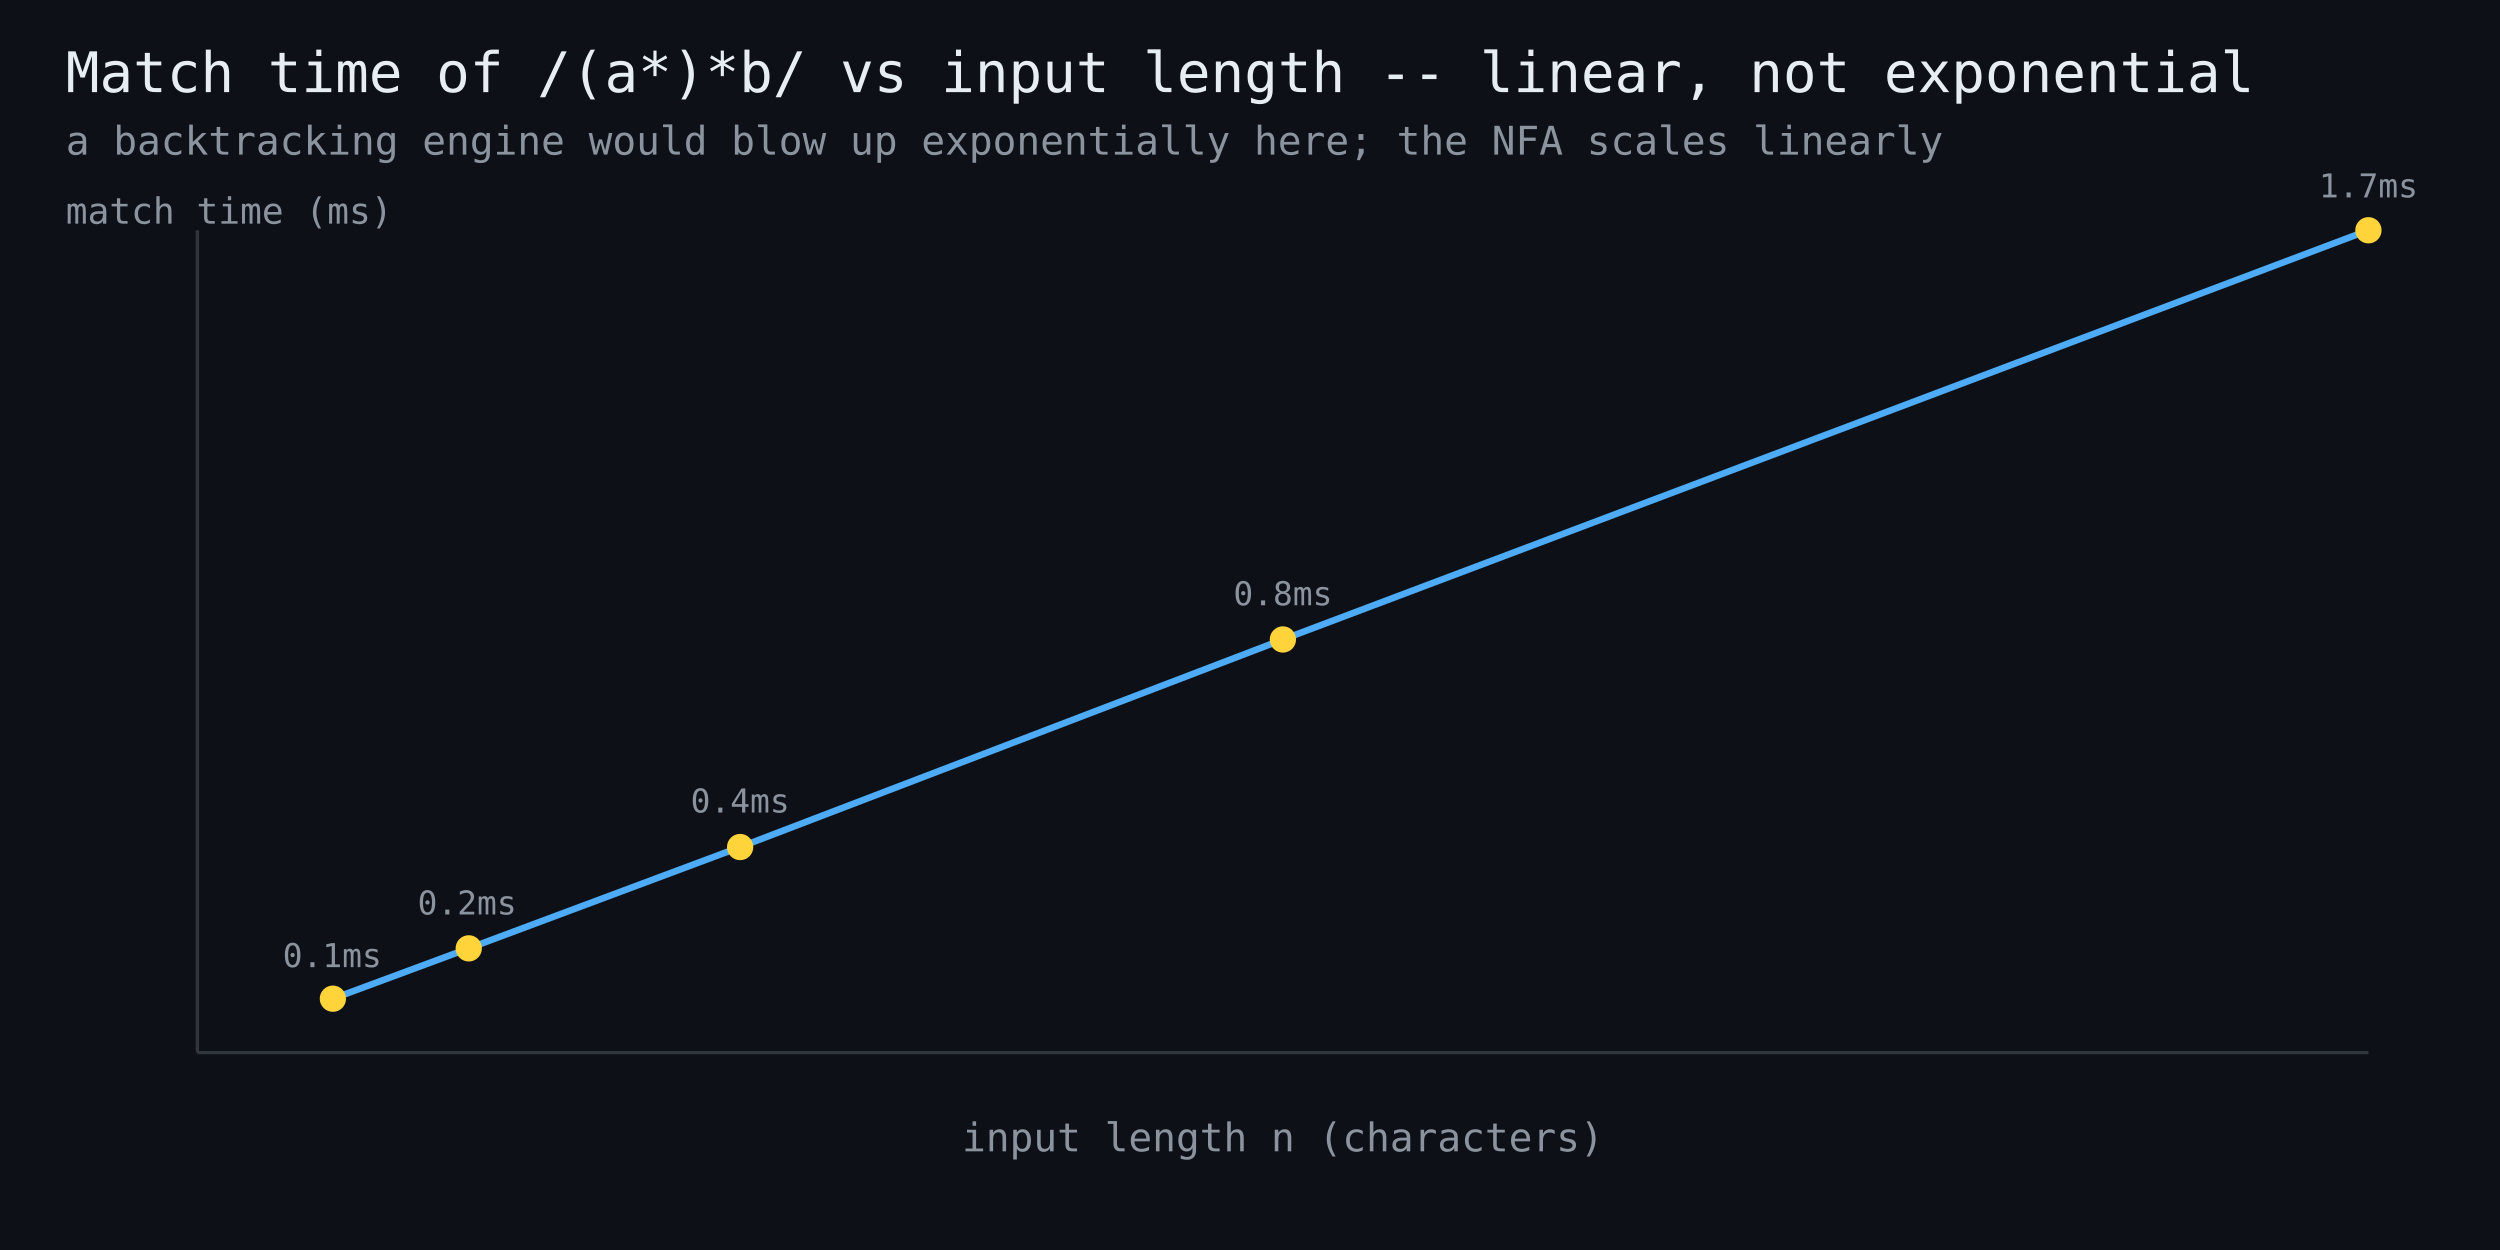
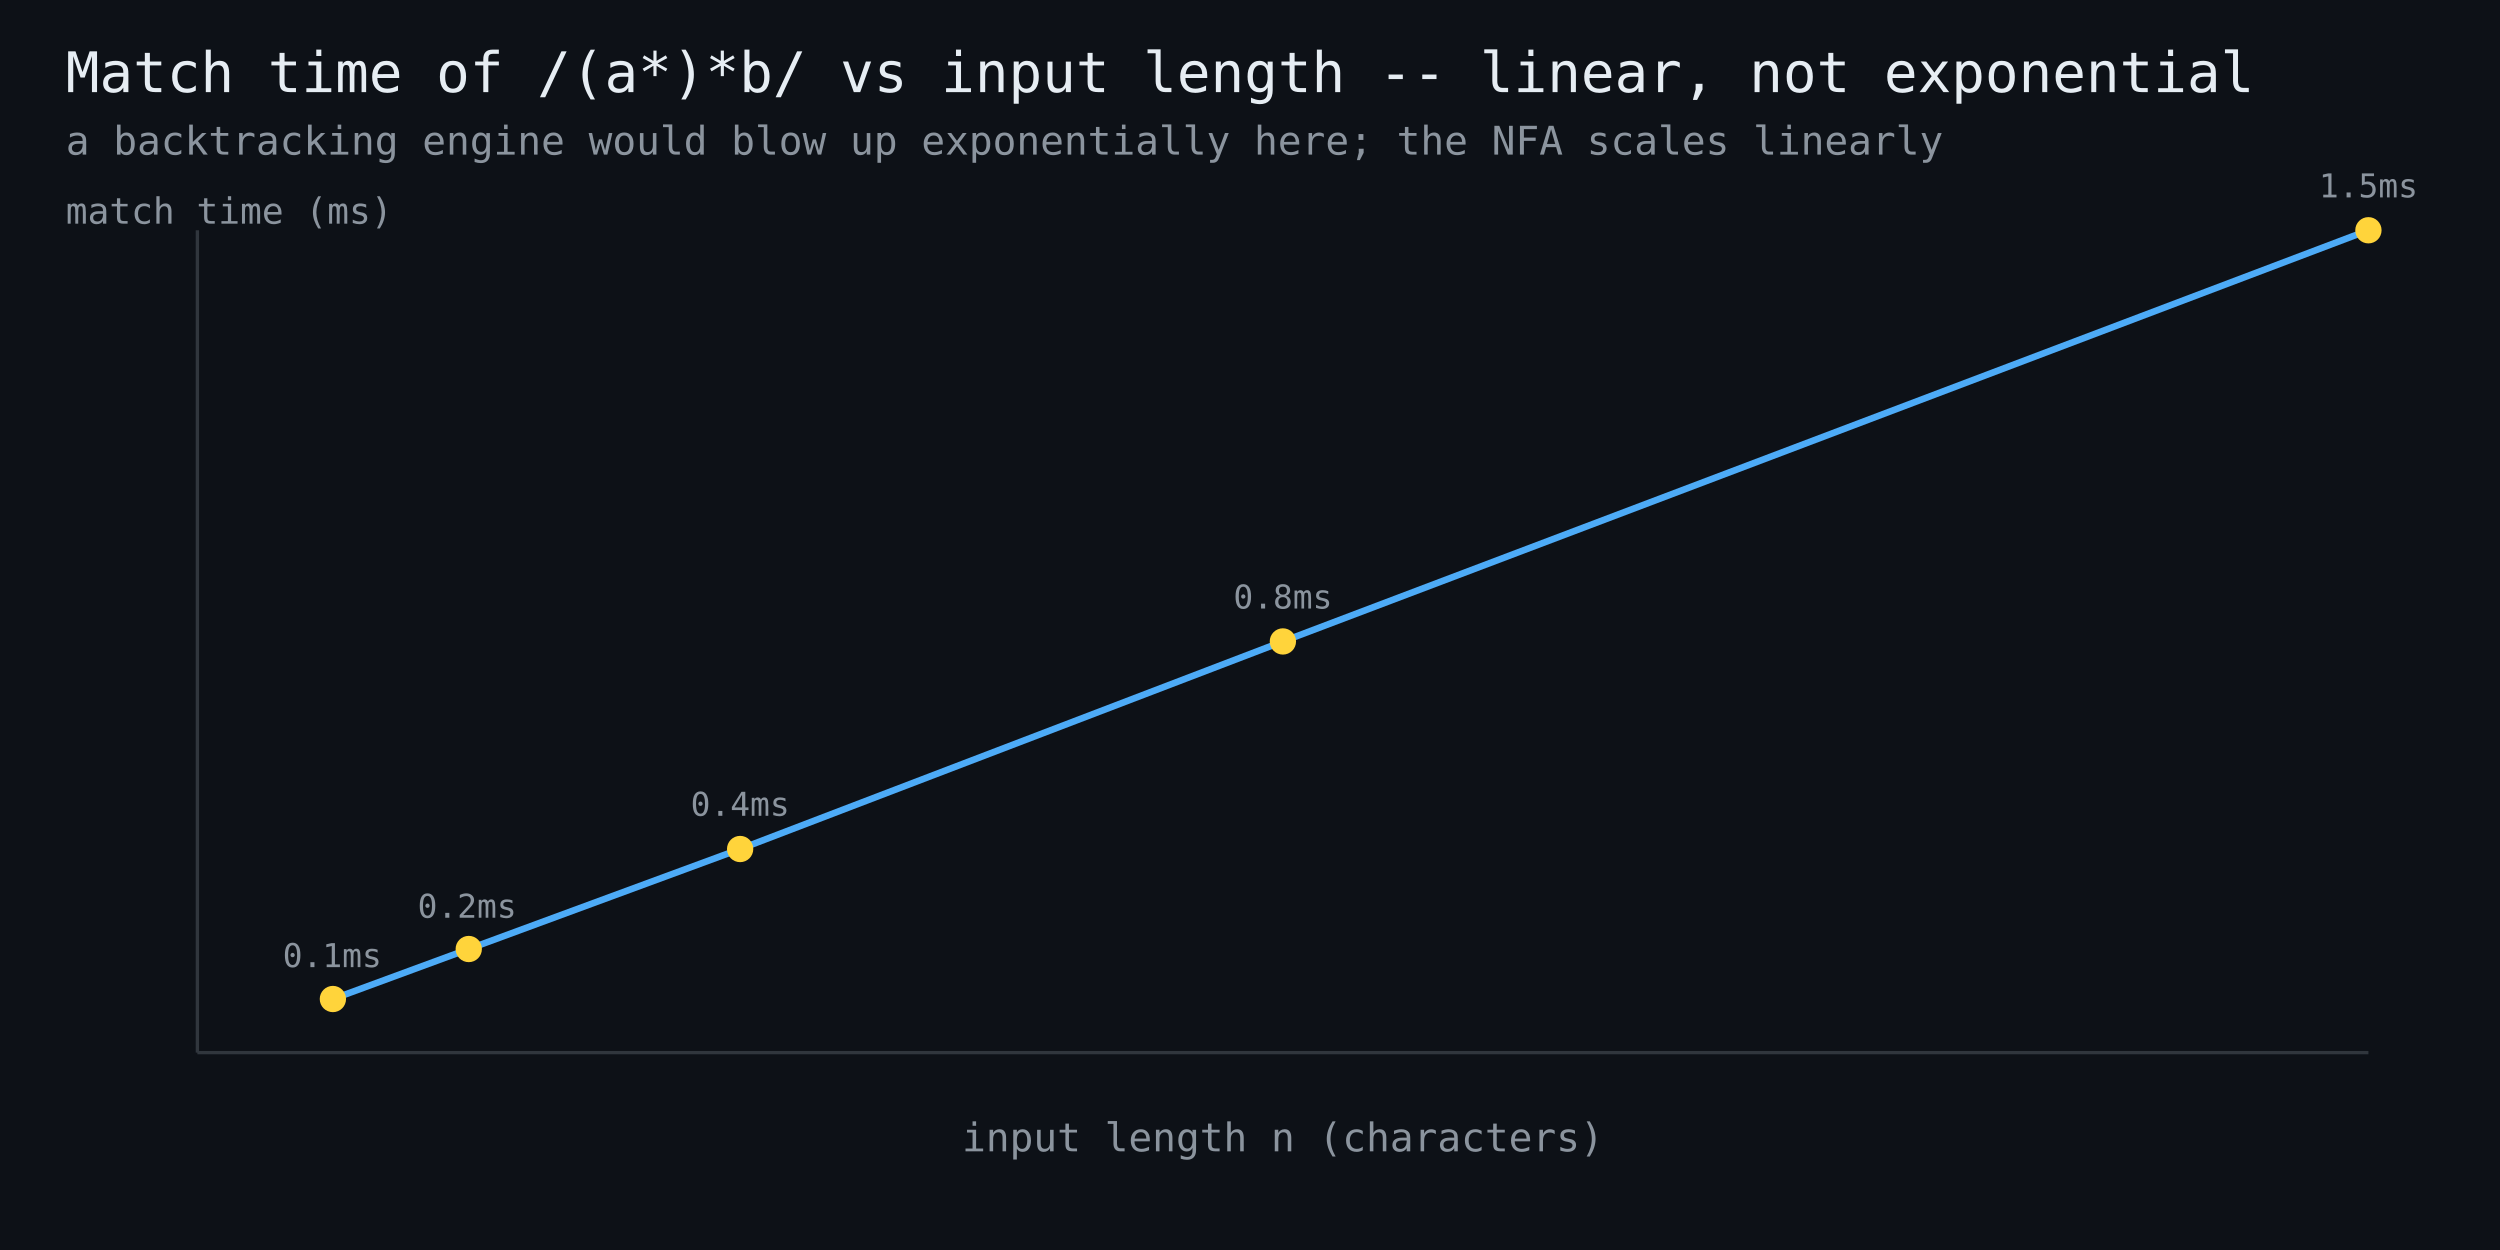
<svg xmlns="http://www.w3.org/2000/svg" width="760" height="380" viewBox="0 0 760 380" font-family="monospace">
  <rect width="760" height="380" fill="#0d1117" />
  <text x="20" y="28" fill="#e6edf3" font-size="17">Match time of /(a*)*b/ vs input length -- linear, not exponential</text>
  <text x="20" y="47" fill="#8b949e" font-size="12">a backtracking engine would blow up exponentially here; the NFA scales linearly</text>
  <line x1="60" y1="320" x2="720" y2="320" stroke="#30363d" stroke-width="1" />
  <line x1="60" y1="320" x2="60" y2="70" stroke="#30363d" stroke-width="1" />
-   <polyline points="101.2,303.6 142.5,288.3 225.0,257.5 390.0,194.4 720.0,70.0" fill="none" stroke="#4dabf7" stroke-width="2" />
-   <circle cx="101.2" cy="303.6" r="4" fill="#ffd43b" />
+   <polyline points="101.2,303.7 142.5,288.5 225.0,258.1 390.0,195.0 720.0,70.0" fill="none" stroke="#4dabf7" stroke-width="2" />
+   <circle cx="101.2" cy="303.7" r="4" fill="#ffd43b" />
  <text x="101" y="294" fill="#8b949e" font-size="10" text-anchor="middle">0.1ms</text>
-   <circle cx="142.5" cy="288.3" r="4" fill="#ffd43b" />
-   <text x="142" y="278" fill="#8b949e" font-size="10" text-anchor="middle">0.2ms</text>
-   <circle cx="225.0" cy="257.5" r="4" fill="#ffd43b" />
-   <text x="225" y="247" fill="#8b949e" font-size="10" text-anchor="middle">0.4ms</text>
-   <circle cx="390.0" cy="194.4" r="4" fill="#ffd43b" />
-   <text x="390" y="184" fill="#8b949e" font-size="10" text-anchor="middle">0.8ms</text>
+   <circle cx="142.5" cy="288.5" r="4" fill="#ffd43b" />
+   <text x="142" y="279" fill="#8b949e" font-size="10" text-anchor="middle">0.2ms</text>
+   <circle cx="225.0" cy="258.1" r="4" fill="#ffd43b" />
+   <text x="225" y="248" fill="#8b949e" font-size="10" text-anchor="middle">0.4ms</text>
+   <circle cx="390.0" cy="195.0" r="4" fill="#ffd43b" />
+   <text x="390" y="185" fill="#8b949e" font-size="10" text-anchor="middle">0.8ms</text>
  <circle cx="720.0" cy="70.0" r="4" fill="#ffd43b" />
-   <text x="720" y="60" fill="#8b949e" font-size="10" text-anchor="middle">1.7ms</text>
+   <text x="720" y="60" fill="#8b949e" font-size="10" text-anchor="middle">1.5ms</text>
  <text x="390" y="350" fill="#8b949e" font-size="12" text-anchor="middle">input length n (characters)</text>
  <text x="20" y="68" fill="#8b949e" font-size="11">match time (ms)</text>
</svg>
